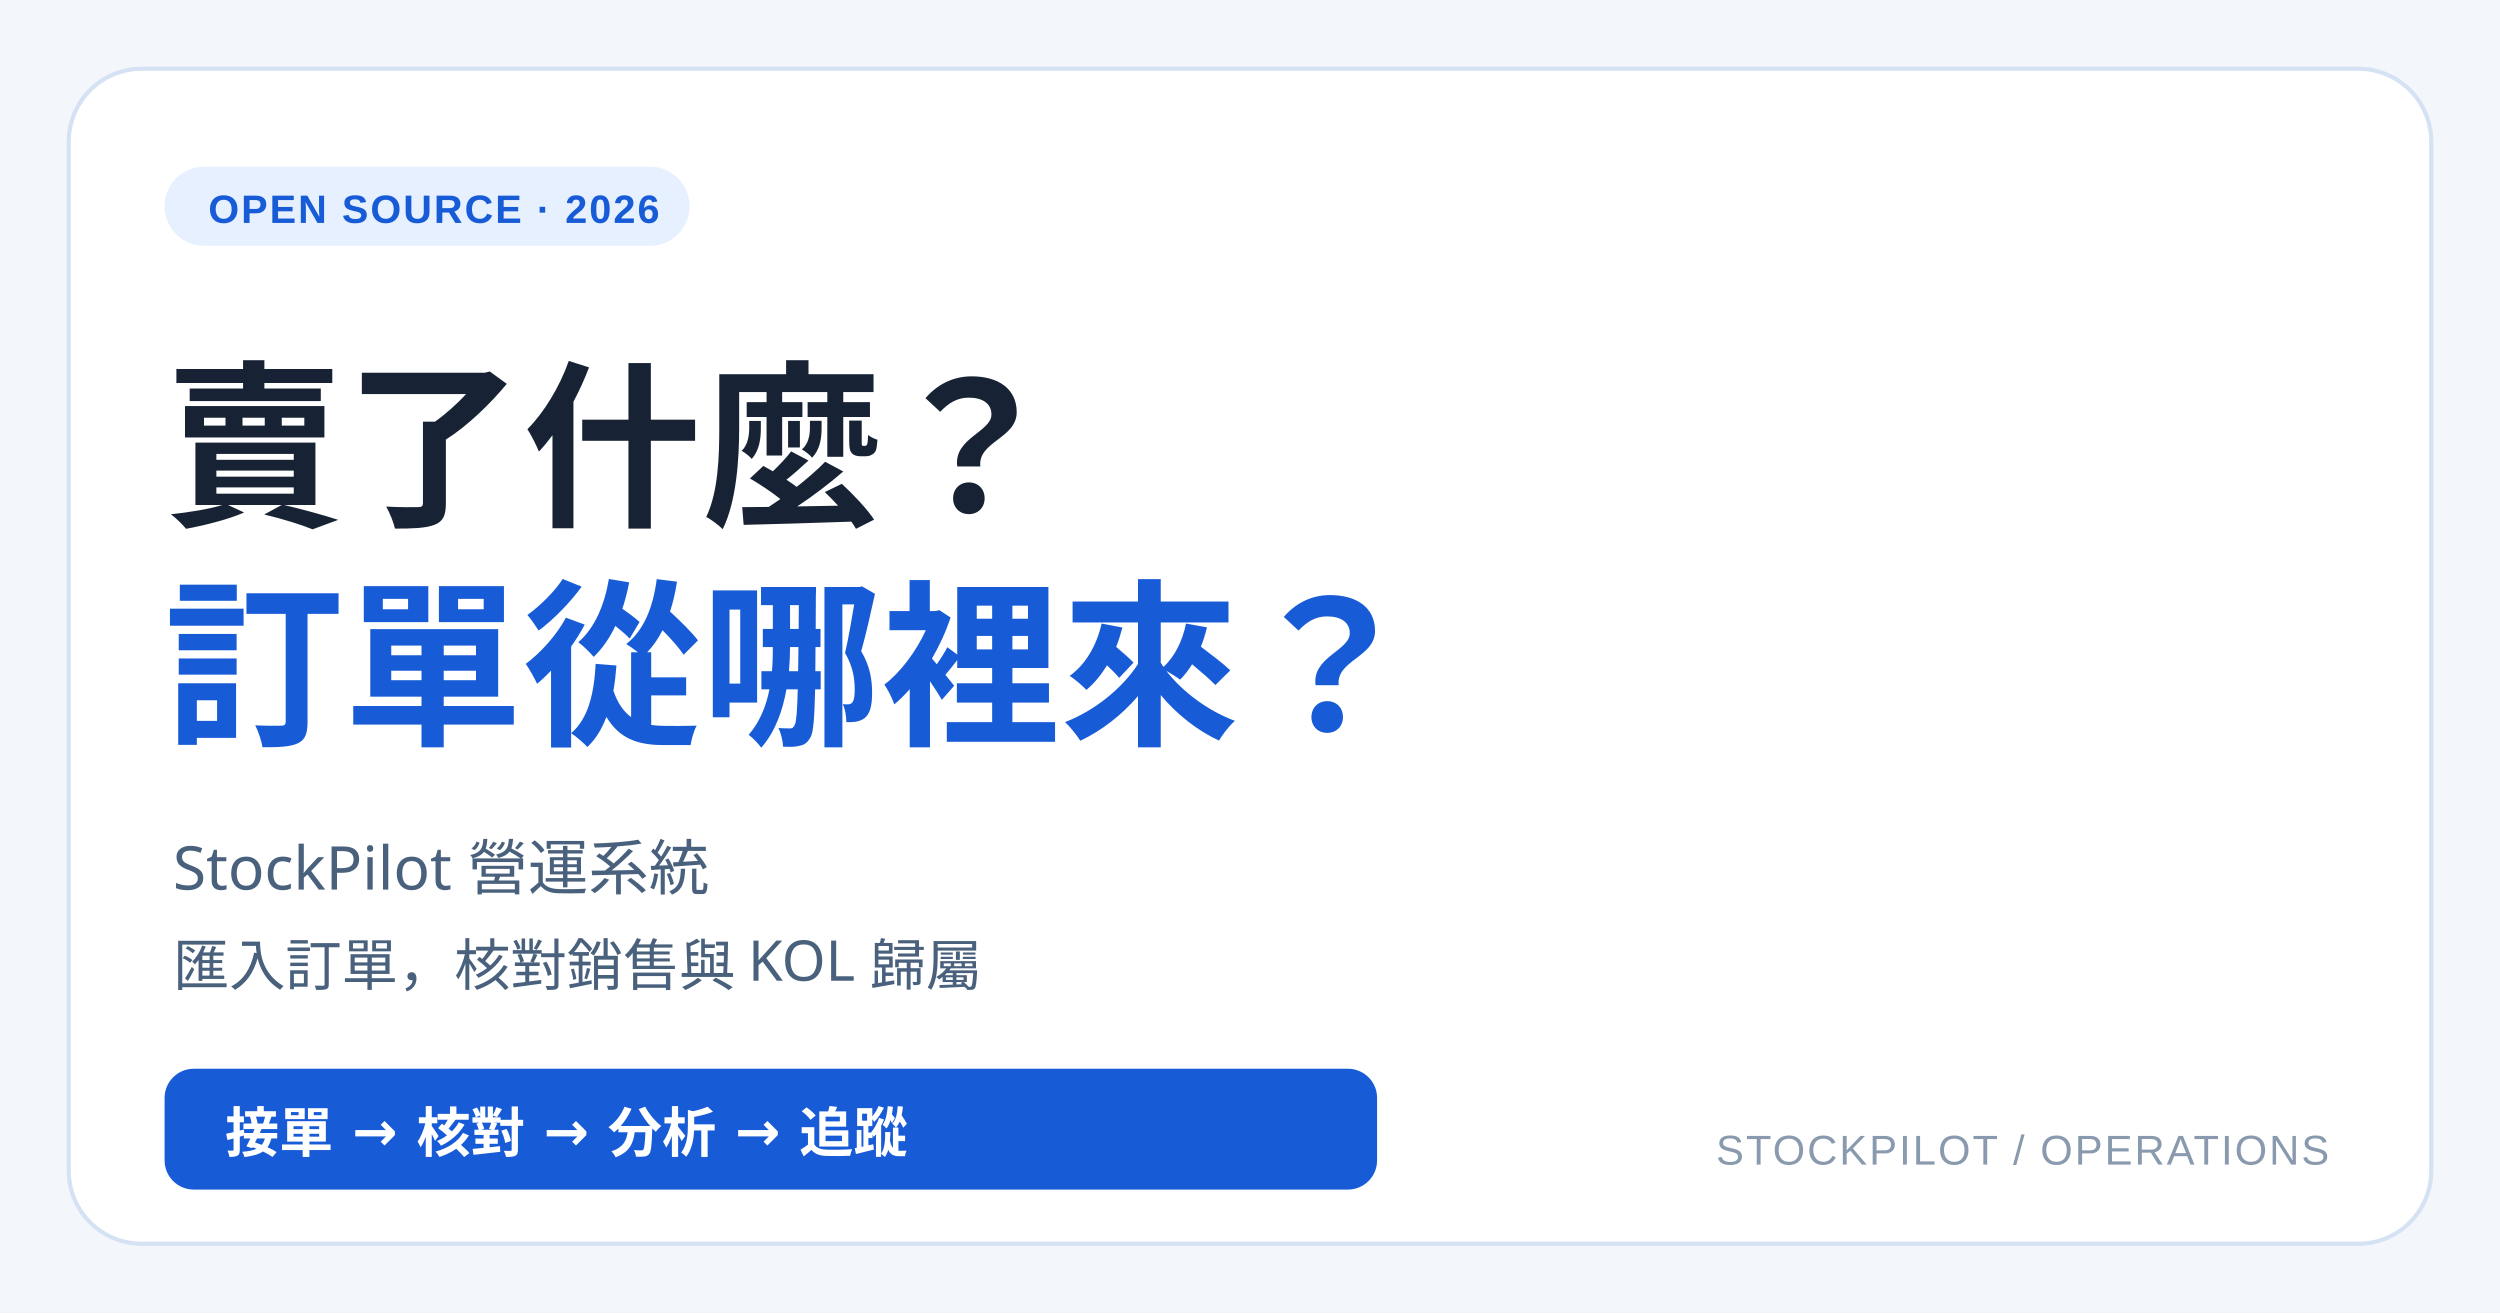
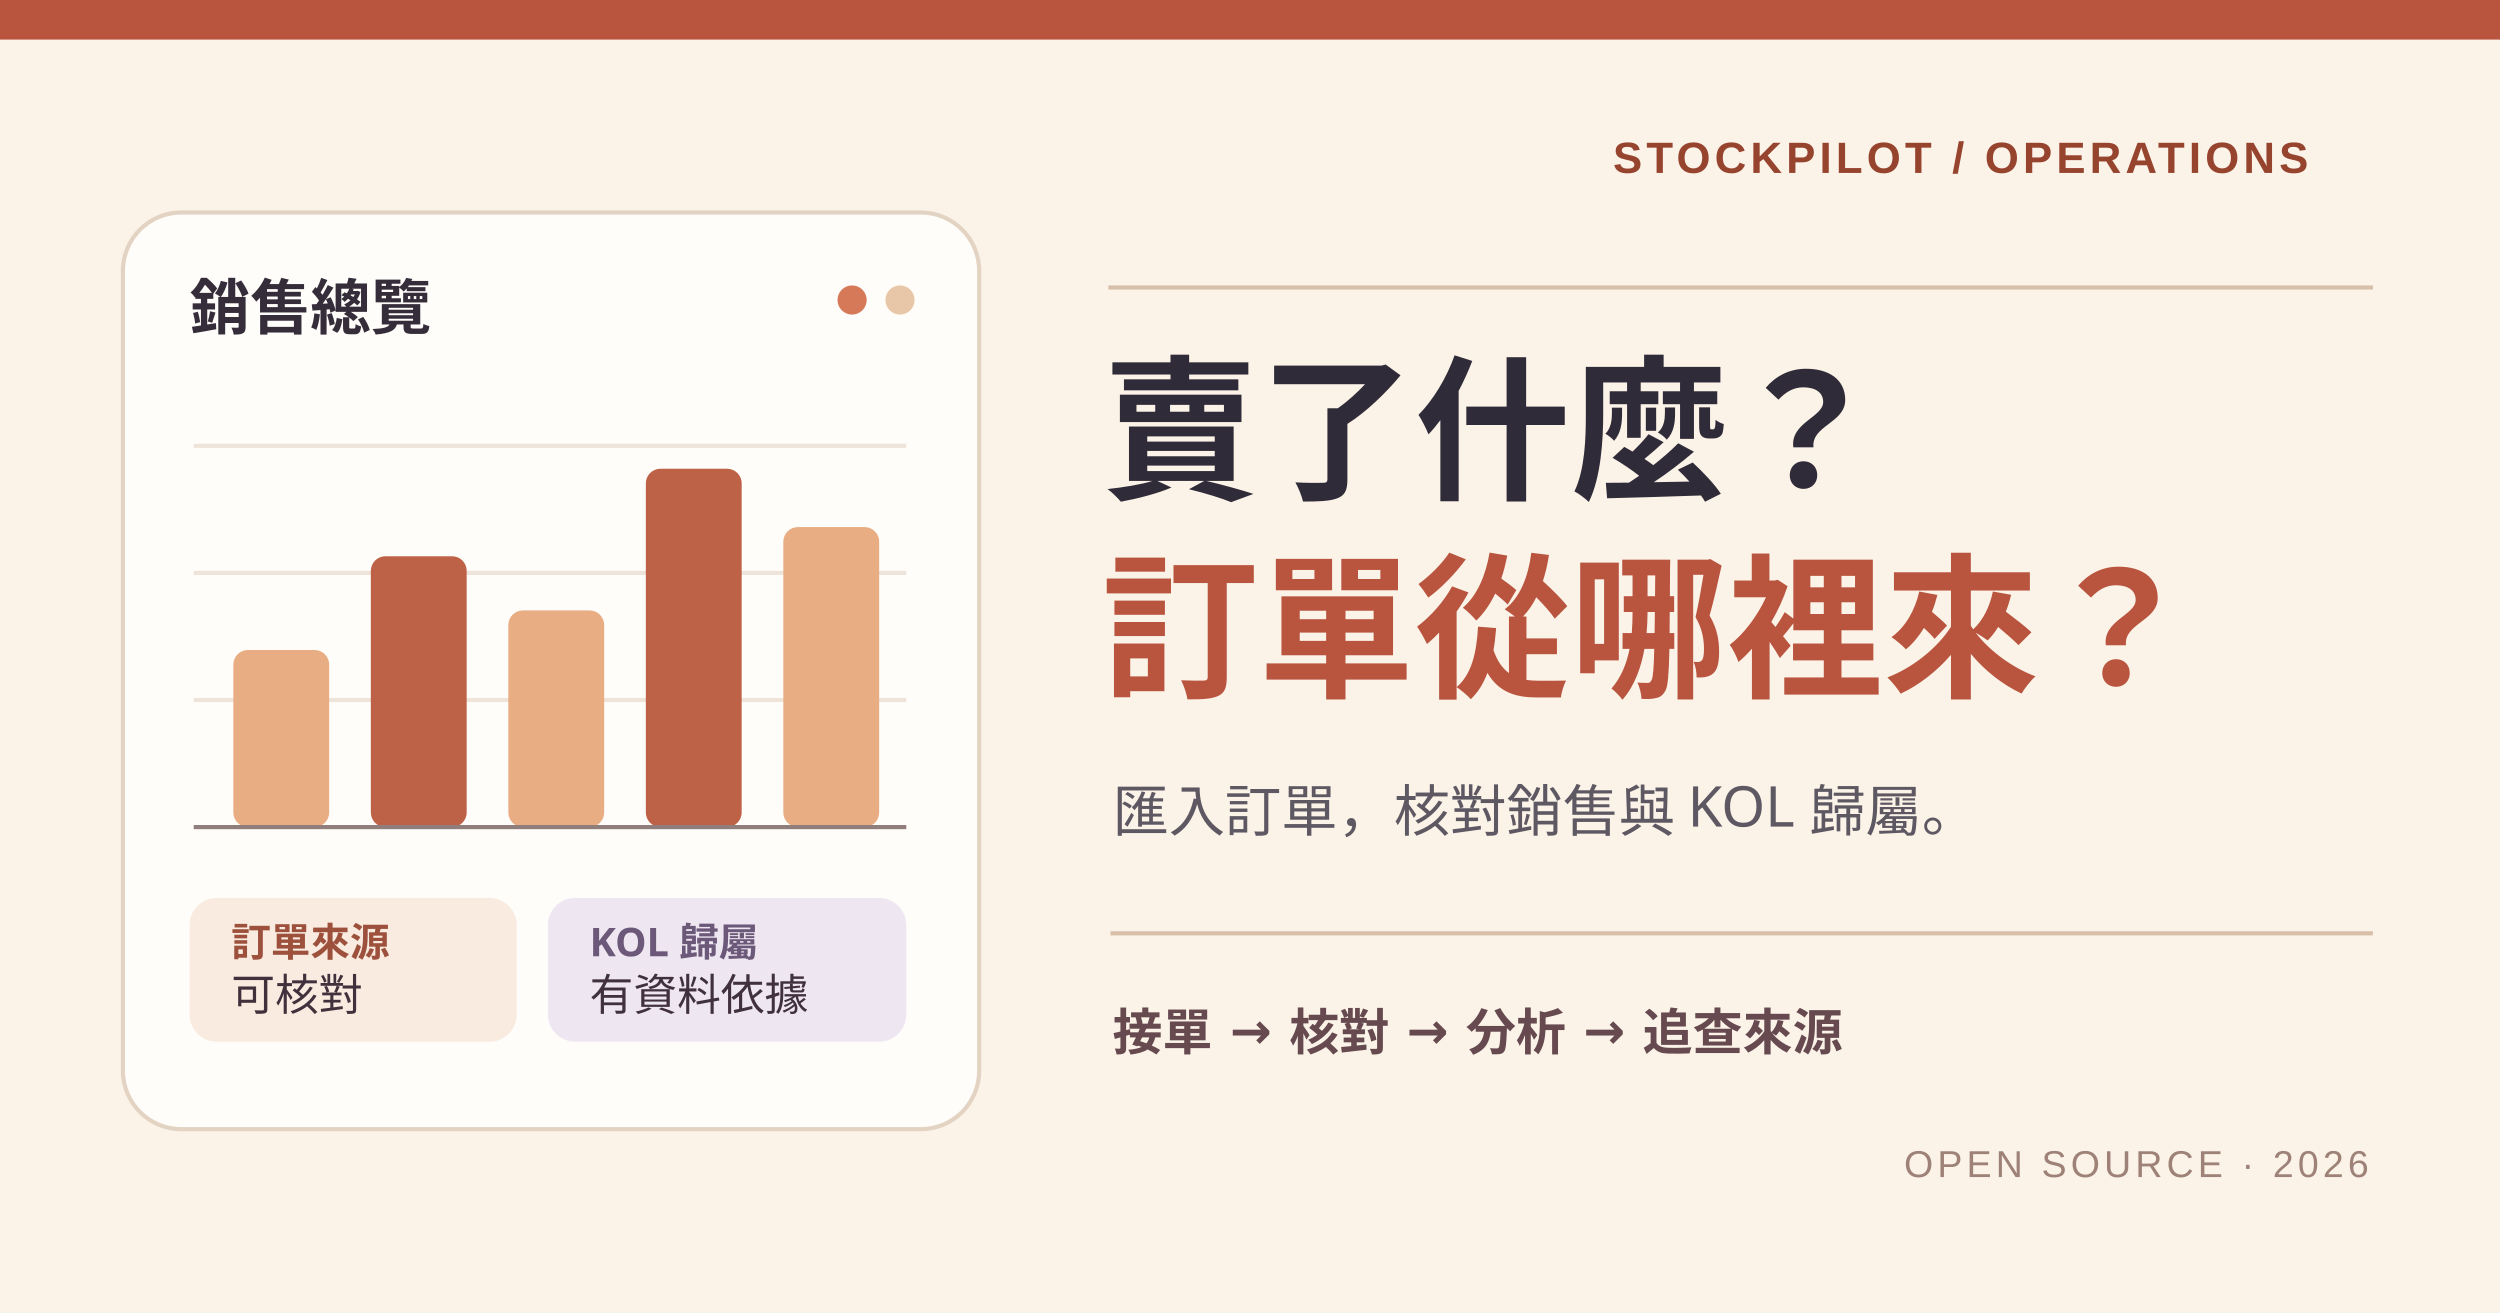
<svg xmlns="http://www.w3.org/2000/svg" width="1200" height="630" viewBox="0 0 1200 630" role="img" aria-labelledby="title desc">
-   <rect width="1200" height="630" fill="#f3f6fb" />
-   <rect x="33" y="33" width="1134" height="564" rx="35" fill="#ffffff" stroke="#d5e2f3" stroke-width="2" />
-   <rect x="79" y="80" width="252" height="38" rx="19" fill="#e7f0ff" />
-   <text x="100" y="107" fill="#175bd6" font-family="Arial, sans-serif" font-size="19" font-weight="700" letter-spacing="1">OPEN SOURCE · 2026</text>
-   <text x="79" y="246" fill="#172334" font-family="Noto Sans TC, Microsoft JhengHei, sans-serif" font-size="86" font-weight="800">賣了什麼？</text>
-   <text x="79" y="351" fill="#175bd6" font-family="Noto Sans TC, Microsoft JhengHei, sans-serif" font-size="86" font-weight="800">訂單從哪裡來？</text>
-   <text x="83" y="427" fill="#49617c" font-family="Noto Sans TC, Microsoft JhengHei, sans-serif" font-size="29" font-weight="500">StockPilot 營運系統</text>
-   <text x="83" y="473" fill="#49617c" font-family="Noto Sans TC, Microsoft JhengHei, sans-serif" font-size="27">匯入訂單，核對銷售與 KOL 歸屬</text>
-   <rect x="79" y="513" width="582" height="58" rx="14" fill="#175bd6" />
-   <text x="108" y="553" fill="#ffffff" font-family="Noto Sans TC, Microsoft JhengHei, sans-serif" font-size="26" font-weight="700">接單 → 核對 → 分析 → 追蹤</text>
-   <text x="1118" y="559" text-anchor="end" fill="#8a9aae" font-family="Arial, sans-serif" font-size="20" letter-spacing="1">STOCKPILOT / OPERATIONS</text>
+   <rect width="1200" height="630" fill="#fbf3e8" />
+   <path d="M0 0H1200V19H0Z" fill="#b9543e" />
+   <text x="1108" y="83" text-anchor="end" fill="#97442f" font-family="Arial, sans-serif" font-size="21" font-weight="700" letter-spacing="2">STOCKPILOT / OPERATIONS</text>
+   <rect x="59" y="102" width="411" height="440" rx="28" fill="#fffdfa" stroke="#e3d3c3" stroke-width="2" />
+   <text x="91" y="158" fill="#352d3a" font-family="Noto Sans TC, Microsoft JhengHei, sans-serif" font-size="29" font-weight="700">銷售總覽</text>
+   <circle cx="409" cy="144" r="7" fill="#d57958" />
+   <circle cx="432" cy="144" r="7" fill="#e8c6a8" />
+   <path d="M93 214H435M93 275H435M93 336H435M93 397H435" stroke="#eee4da" stroke-width="2" />
+   <rect x="112" y="312" width="46" height="85" rx="7" fill="#e9ad83" />
+   <rect x="178" y="267" width="46" height="130" rx="7" fill="#bd6247" />
+   <rect x="244" y="293" width="46" height="104" rx="7" fill="#e9ad83" />
+   <rect x="310" y="225" width="46" height="172" rx="7" fill="#bd6247" />
+   <rect x="376" y="253" width="46" height="144" rx="7" fill="#e9ad83" />
+   <path d="M93 397H435" stroke="#8f7e7b" stroke-width="2" />
+   <rect x="91" y="431" width="157" height="69" rx="13" fill="#f9ebdf" />
+   <text x="111" y="459" fill="#9d513d" font-family="Noto Sans TC, Microsoft JhengHei, sans-serif" font-size="19" font-weight="700">訂單來源</text>
+   <text x="111" y="485" fill="#40313c" font-family="Noto Sans TC, Microsoft JhengHei, sans-serif" font-size="21">可核對</text>
+   <rect x="263" y="431" width="172" height="69" rx="13" fill="#eee7f1" />
+   <text x="283" y="459" fill="#6c597a" font-family="Noto Sans TC, Microsoft JhengHei, sans-serif" font-size="19" font-weight="700">KOL 歸屬</text>
+   <text x="283" y="485" fill="#40313c" font-family="Noto Sans TC, Microsoft JhengHei, sans-serif" font-size="21">有資料依據</text>
+   <path d="M532 138H1139M533 448H1139" stroke="#d8bfaa" stroke-width="2" />
+   <text x="529" y="234" fill="#302b38" font-family="Noto Sans TC, Microsoft JhengHei, sans-serif" font-size="75" font-weight="800">賣了什麼？</text>
+   <text x="529" y="329" fill="#b9543e" font-family="Noto Sans TC, Microsoft JhengHei, sans-serif" font-size="75" font-weight="800">訂單從哪裡來？</text>
+   <text x="534" y="399" fill="#5d5862" font-family="Noto Sans TC, Microsoft JhengHei, sans-serif" font-size="27">匯入訂單，核對銷售與 KOL 歸屬。</text>
+   <text x="534" y="504" fill="#664a50" font-family="Noto Sans TC, Microsoft JhengHei, sans-serif" font-size="24" font-weight="600">接單 → 核對 → 分析 → 追查來源</text>
+   <text x="1137" y="565" text-anchor="end" fill="#9e8278" font-family="Arial, sans-serif" font-size="18" letter-spacing="2">OPEN SOURCE · 2026</text>
</svg>
